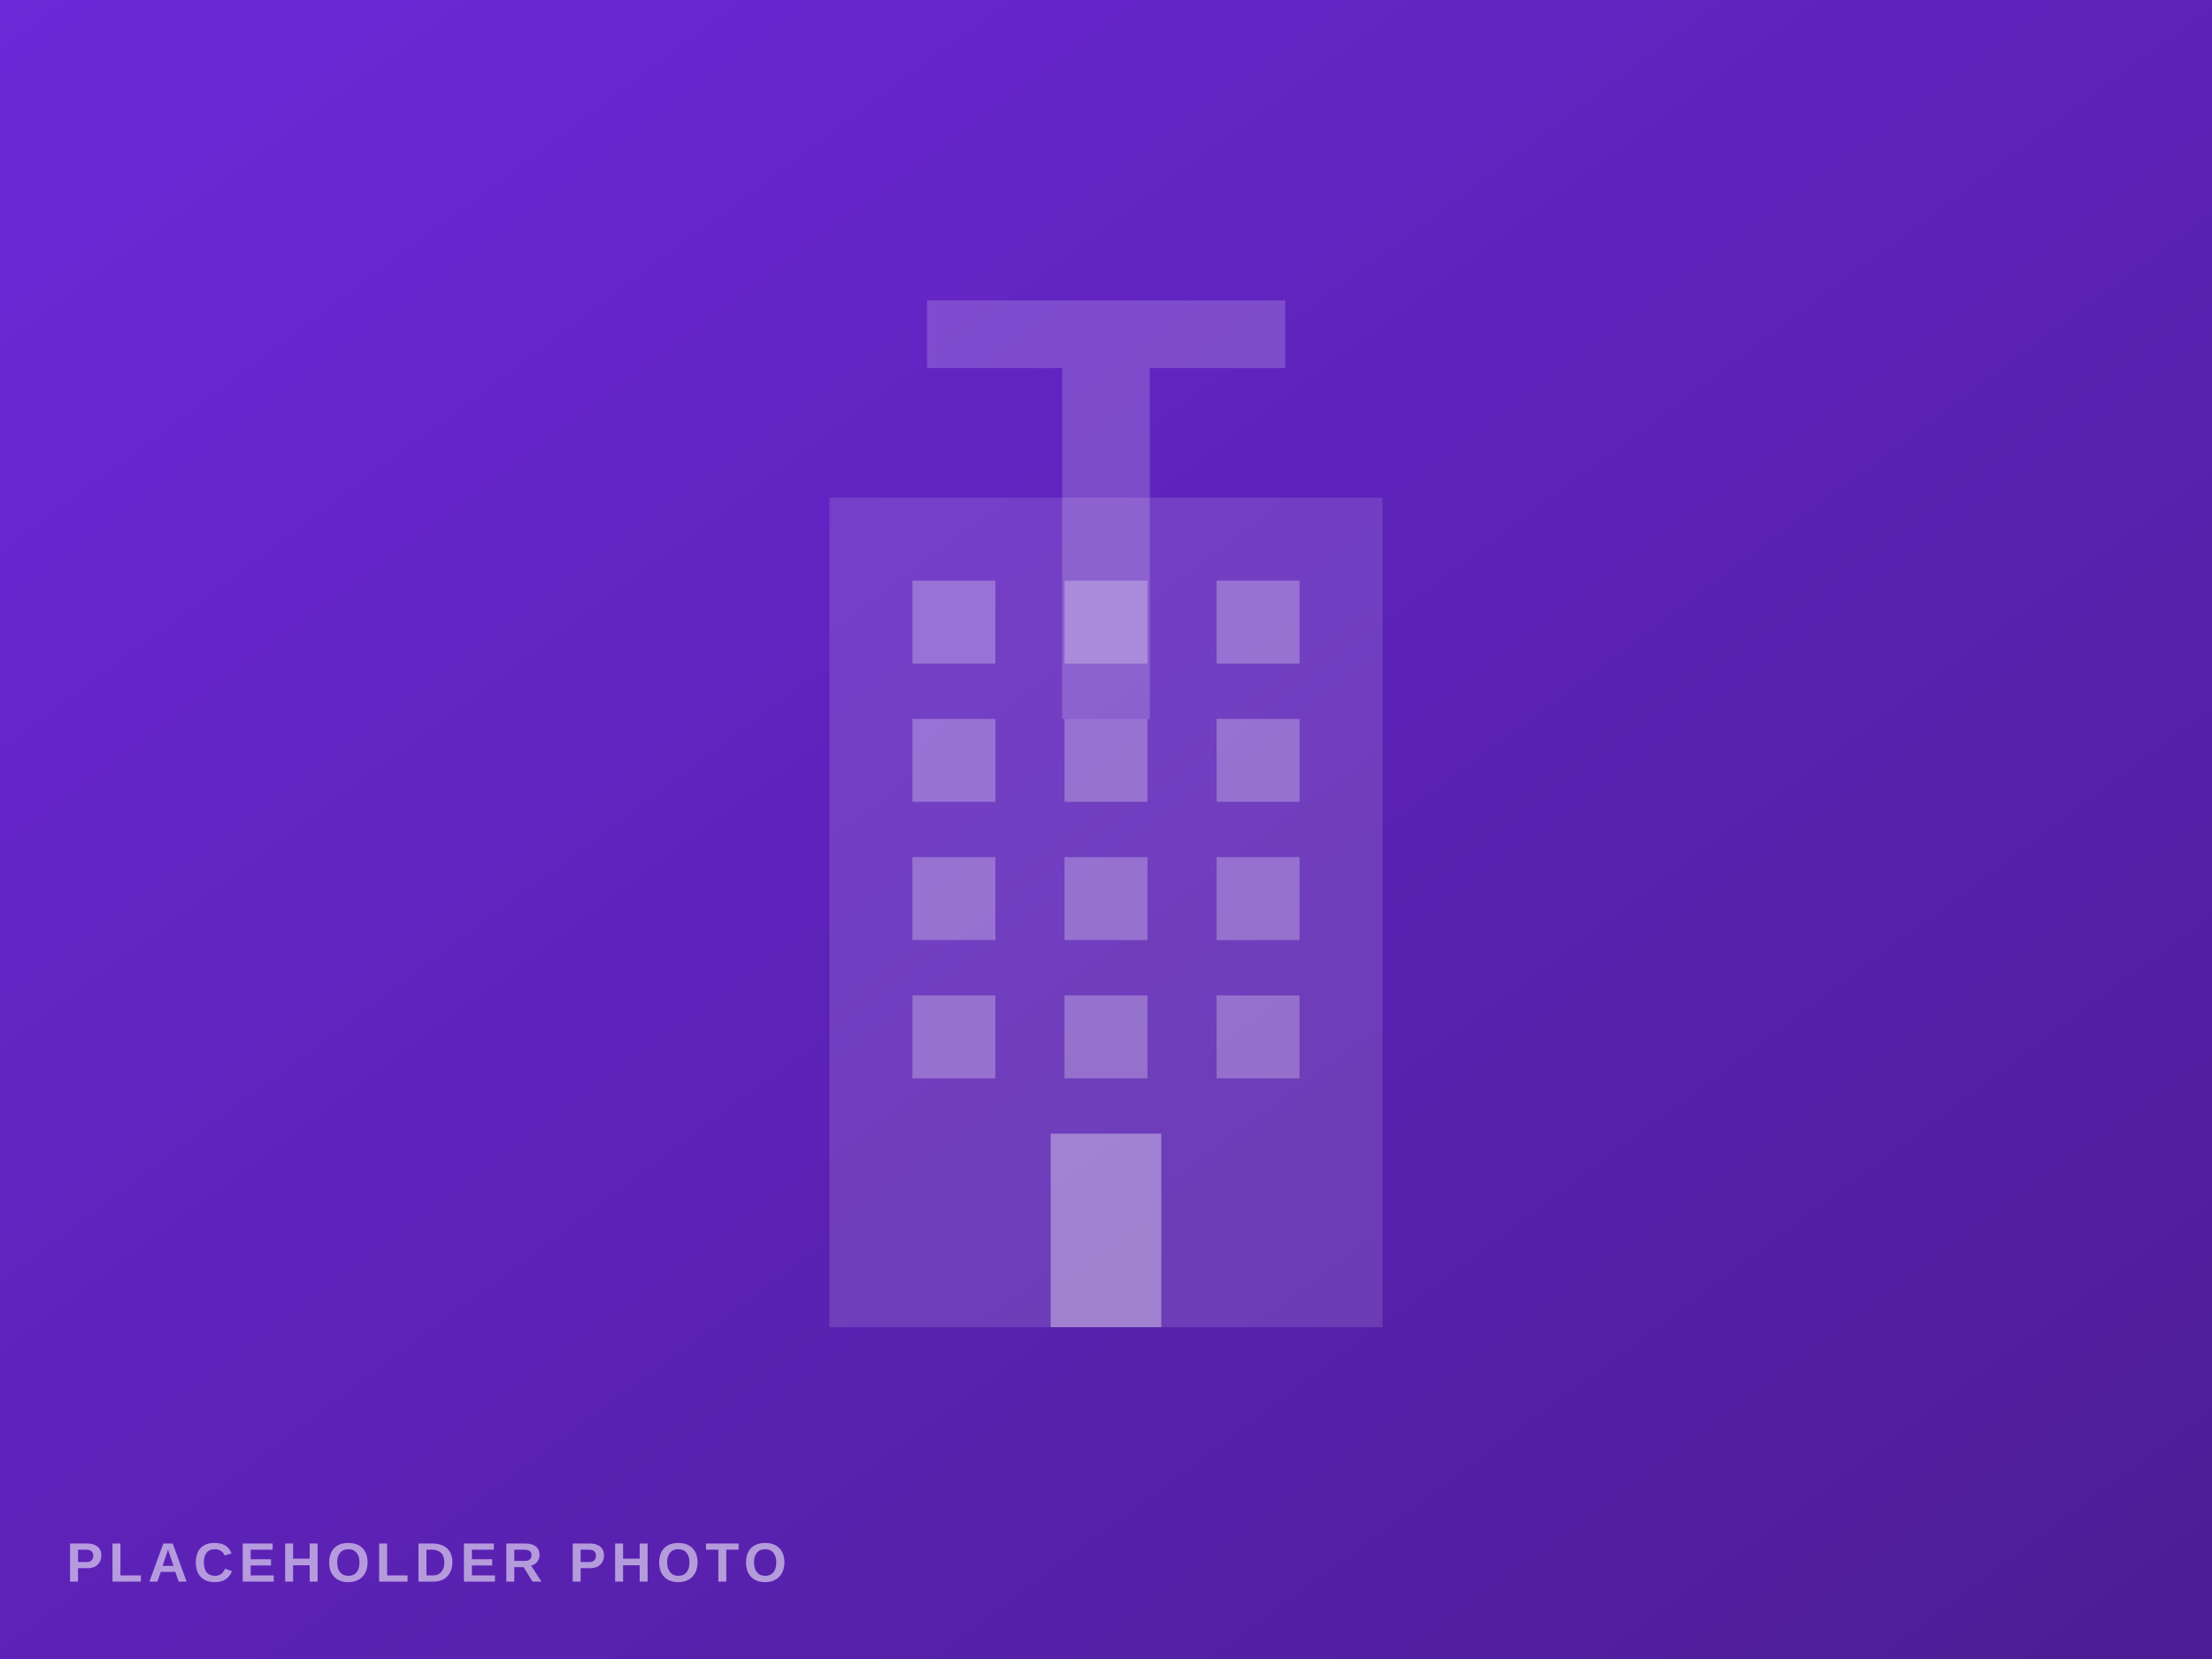
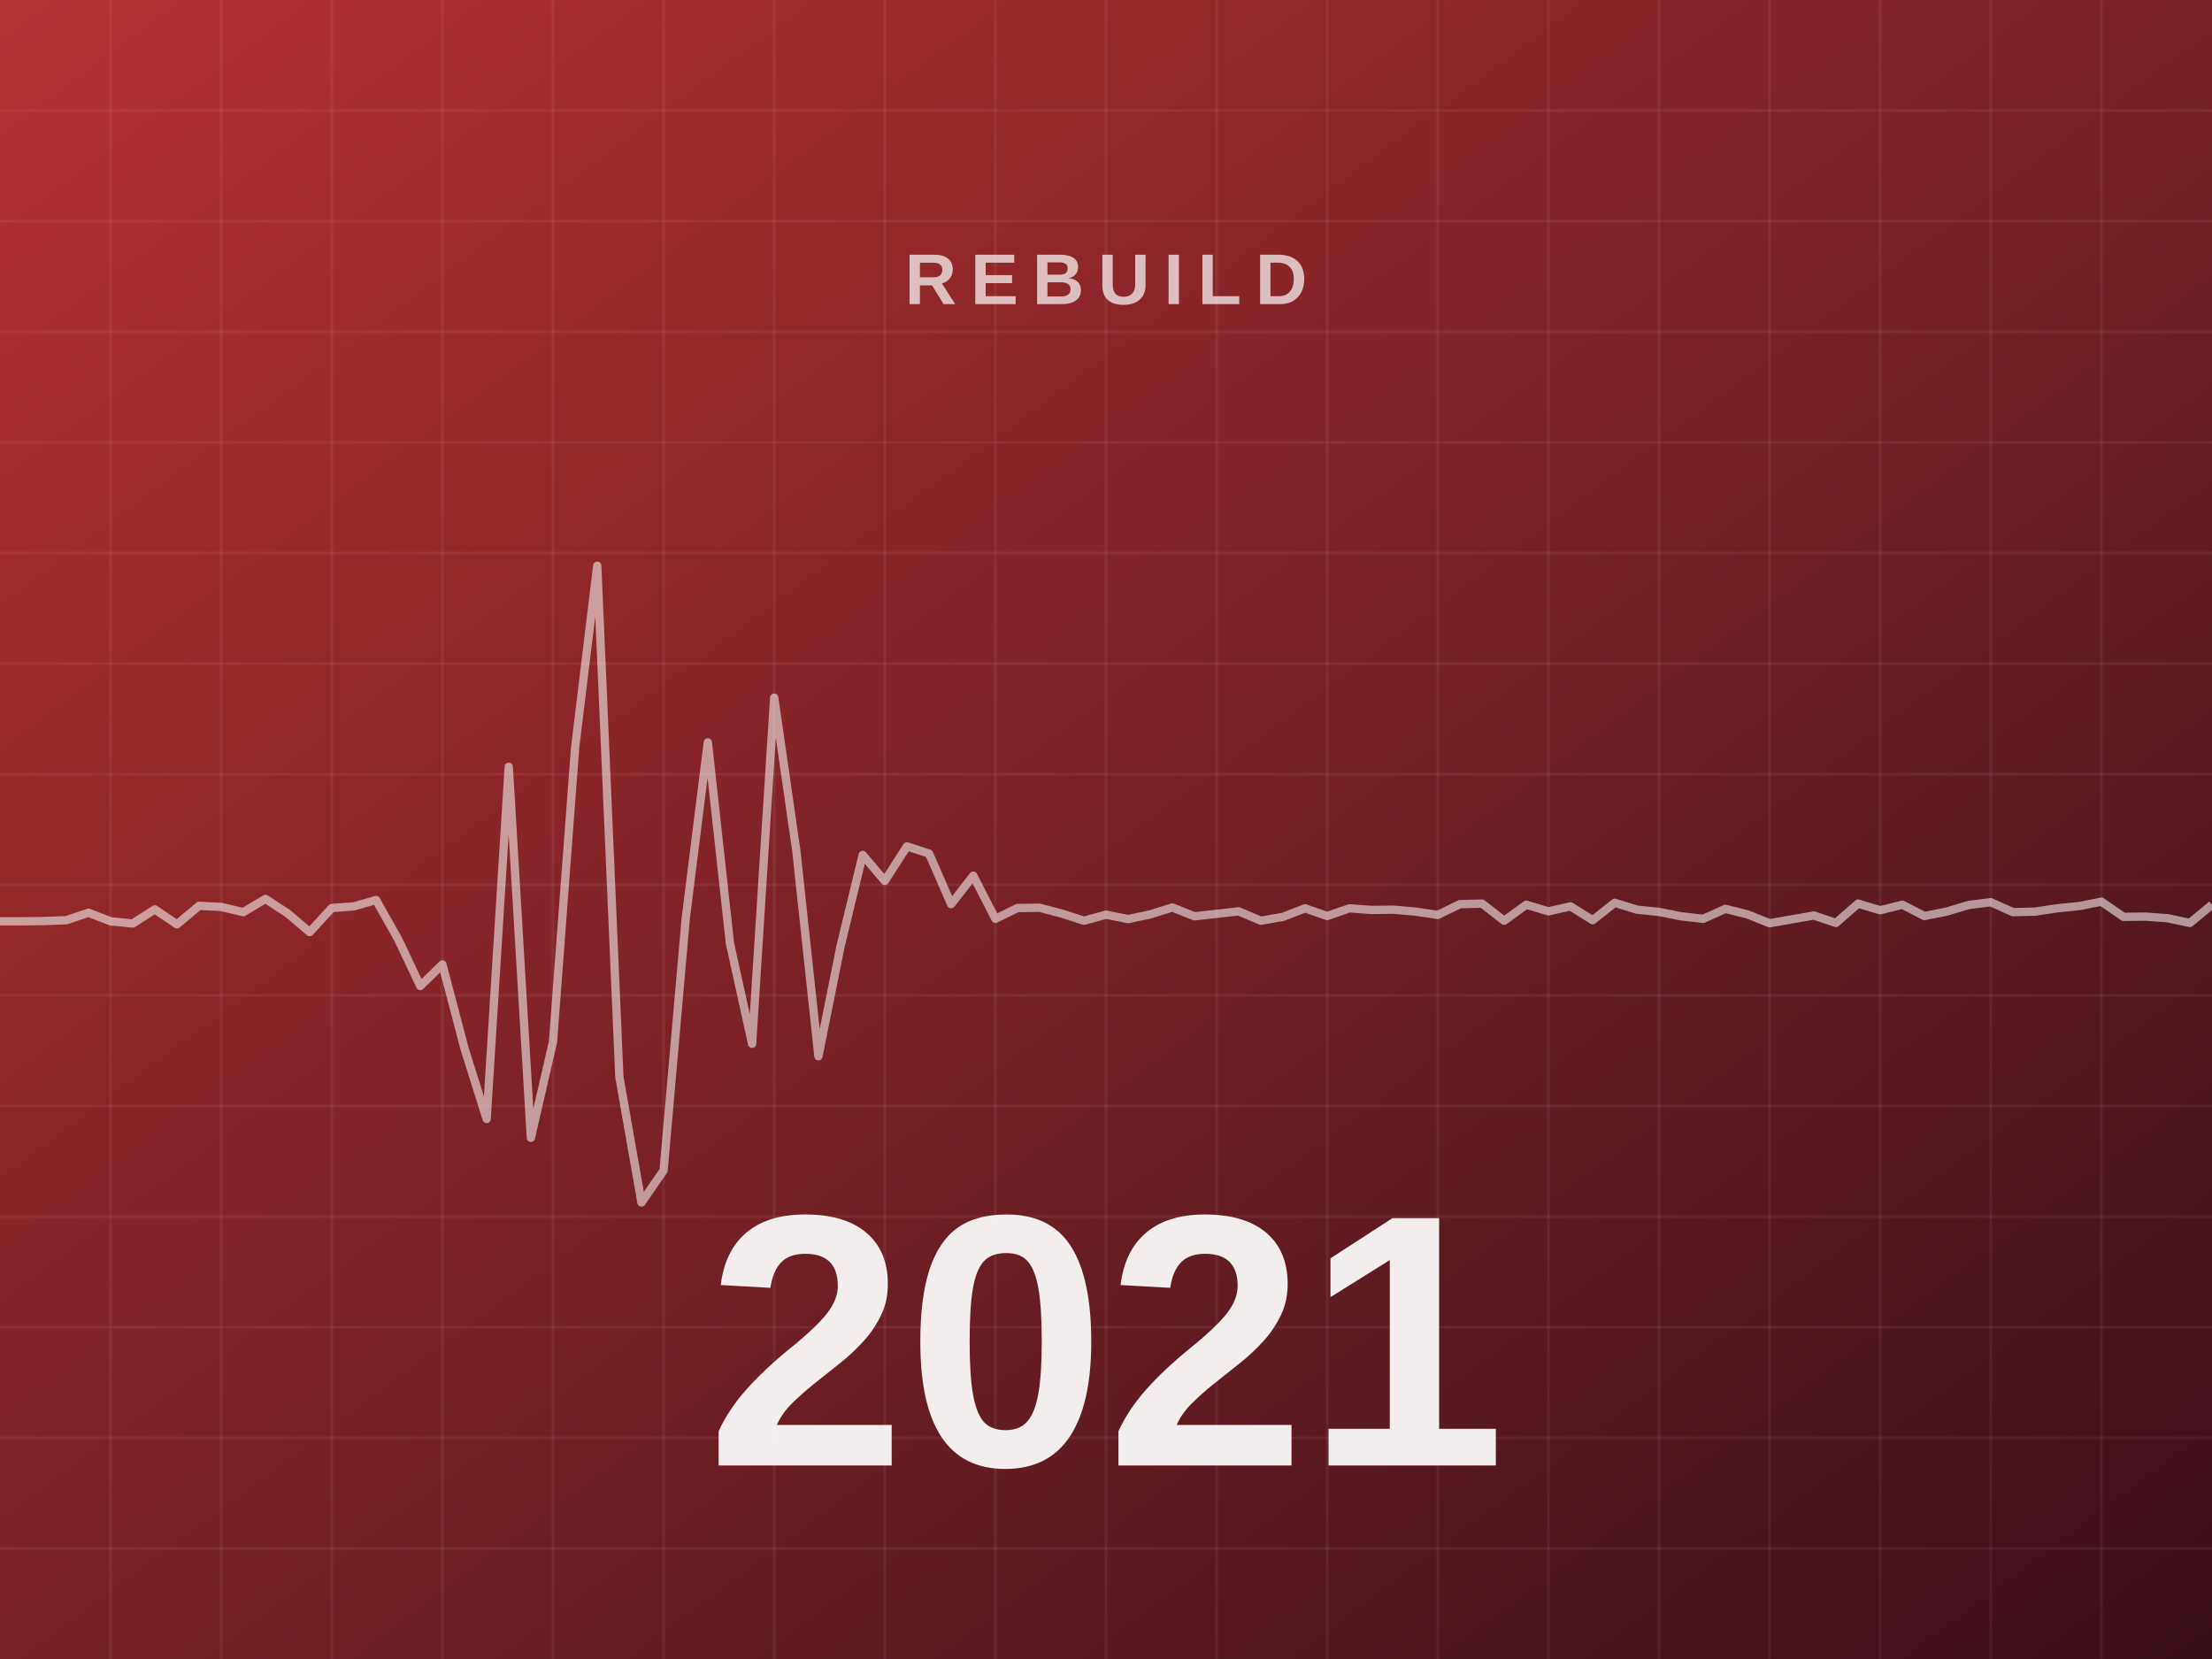
- <svg xmlns="http://www.w3.org/2000/svg" viewBox="0 0 800 600" role="img" aria-label="Placeholder image for Te Pae Christchurch Convention Centre">
+ <svg xmlns="http://www.w3.org/2000/svg" viewBox="0 0 800 600" role="img" aria-label="Illustration for Te Pae Christchurch Convention Centre">
  <defs>
    <linearGradient id="g-te-pae" x1="0" y1="0" x2="1" y2="1">
-       <stop offset="0" stop-color="#6d28d9" />
-       <stop offset="1" stop-color="#4c1d95" />
+       <stop offset="0" stop-color="#b53232" />
+       <stop offset="1" stop-color="#3a0f1a" />
    </linearGradient>
  </defs>
  <rect width="800" height="600" fill="url(#g-te-pae)" />
-   <g opacity="0.9">
-     <rect x="300" y="180" width="200" height="300" fill="white" fill-opacity="0.14" />
-     <rect x="330" y="210" width="30" height="30" fill="white" fill-opacity="0.3" />
-     <rect x="385" y="210" width="30" height="30" fill="white" fill-opacity="0.3" />
-     <rect x="440" y="210" width="30" height="30" fill="white" fill-opacity="0.3" />
-     <rect x="330" y="260" width="30" height="30" fill="white" fill-opacity="0.3" />
-     <rect x="385" y="260" width="30" height="30" fill="white" fill-opacity="0.3" />
-     <rect x="440" y="260" width="30" height="30" fill="white" fill-opacity="0.3" />
-     <rect x="330" y="310" width="30" height="30" fill="white" fill-opacity="0.3" />
-     <rect x="385" y="310" width="30" height="30" fill="white" fill-opacity="0.3" />
-     <rect x="440" y="310" width="30" height="30" fill="white" fill-opacity="0.3" />
-     <rect x="330" y="360" width="30" height="30" fill="white" fill-opacity="0.3" />
-     <rect x="385" y="360" width="30" height="30" fill="white" fill-opacity="0.3" />
-     <rect x="440" y="360" width="30" height="30" fill="white" fill-opacity="0.3" />
-     <rect x="380" y="410" width="40" height="70" fill="white" fill-opacity="0.4" />
+   <g stroke="white" stroke-opacity="0.06" stroke-width="1">
+     <line x1="40" y1="0" x2="40" y2="600" />
+     <line x1="80" y1="0" x2="80" y2="600" />
+     <line x1="120" y1="0" x2="120" y2="600" />
+     <line x1="160" y1="0" x2="160" y2="600" />
+     <line x1="200" y1="0" x2="200" y2="600" />
+     <line x1="240" y1="0" x2="240" y2="600" />
+     <line x1="280" y1="0" x2="280" y2="600" />
+     <line x1="320" y1="0" x2="320" y2="600" />
+     <line x1="360" y1="0" x2="360" y2="600" />
+     <line x1="400" y1="0" x2="400" y2="600" />
+     <line x1="440" y1="0" x2="440" y2="600" />
+     <line x1="480" y1="0" x2="480" y2="600" />
+     <line x1="520" y1="0" x2="520" y2="600" />
+     <line x1="560" y1="0" x2="560" y2="600" />
+     <line x1="600" y1="0" x2="600" y2="600" />
+     <line x1="640" y1="0" x2="640" y2="600" />
+     <line x1="680" y1="0" x2="680" y2="600" />
+     <line x1="720" y1="0" x2="720" y2="600" />
+     <line x1="760" y1="0" x2="760" y2="600" />
+     <line x1="0" y1="40" x2="800" y2="40" />
+     <line x1="0" y1="80" x2="800" y2="80" />
+     <line x1="0" y1="120" x2="800" y2="120" />
+     <line x1="0" y1="160" x2="800" y2="160" />
+     <line x1="0" y1="200" x2="800" y2="200" />
+     <line x1="0" y1="240" x2="800" y2="240" />
+     <line x1="0" y1="280" x2="800" y2="280" />
+     <line x1="0" y1="320" x2="800" y2="320" />
+     <line x1="0" y1="360" x2="800" y2="360" />
+     <line x1="0" y1="400" x2="800" y2="400" />
+     <line x1="0" y1="440" x2="800" y2="440" />
+     <line x1="0" y1="480" x2="800" y2="480" />
+     <line x1="0" y1="520" x2="800" y2="520" />
+     <line x1="0" y1="560" x2="800" y2="560" />
  </g>
-   <text x="400" y="260" text-anchor="middle" font-family="DM Sans, Arial, sans-serif" font-size="220" font-weight="900" fill="white" fill-opacity="0.18">T</text>
-   <text x="24" y="572" font-family="Arial, sans-serif" font-size="20" font-weight="700" letter-spacing="2" fill="white" fill-opacity="0.55">PLACEHOLDER PHOTO</text>
+   <polyline points="0,333.2 8,333.2 16,333.1 24,332.8 32,330.1 40,333.2 48,334.0 56,328.9 64,334.3 72,327.6 80,328.0 88,329.9 96,325.1 104,330.3 112,337.1 120,328.4 128,327.8 136,325.5 144,339.7 152,356.6 160,348.8 168,379.2 176,404.7 184,277.3 192,411.5 200,376.8 208,270.4 216,204.6 224,389.5 232,434.9 240,423.3 248,332.2 256,268.5 264,341.2 272,377.5 280,252.3 288,307.7 296,382.0 304,342.2 312,309.2 320,318.6 328,306.1 336,308.7 344,327.0 352,316.7 360,332.3 368,328.4 376,328.3 384,330.4 392,333.0 400,330.8 408,332.4 416,330.7 424,328.2 432,331.4 440,330.5 448,329.6 456,333.0 464,331.6 472,328.5 480,331.3 488,328.5 496,329.1 504,329.0 512,329.7 520,330.9 528,327.0 536,326.8 544,333.0 552,327.2 560,329.6 568,327.8 576,332.8 584,326.5 592,329.0 600,329.8 608,331.4 616,332.3 624,328.7 632,330.7 640,333.9 648,332.5 656,331.1 664,333.8 672,326.8 680,329.2 688,327.2 696,331.3 704,329.7 712,327.3 720,326.3 728,329.9 736,329.7 744,328.5 752,327.7 760,326.1 768,331.6 776,331.5 784,332.1 792,333.8 800,327.2" fill="none" stroke="white" stroke-opacity="0.55" stroke-width="3" stroke-linejoin="round" />
+   <text x="400" y="110" text-anchor="middle" font-family="Montserrat, Arial, Helvetica, sans-serif" font-size="26" font-weight="700" letter-spacing="5" fill="white" fill-opacity="0.7">REBUILD</text>
+   <text x="400" y="530" text-anchor="middle" font-family="Montserrat, Arial, Helvetica, sans-serif" font-size="130" font-weight="800" fill="white" fill-opacity="0.92">2021</text>
</svg>
